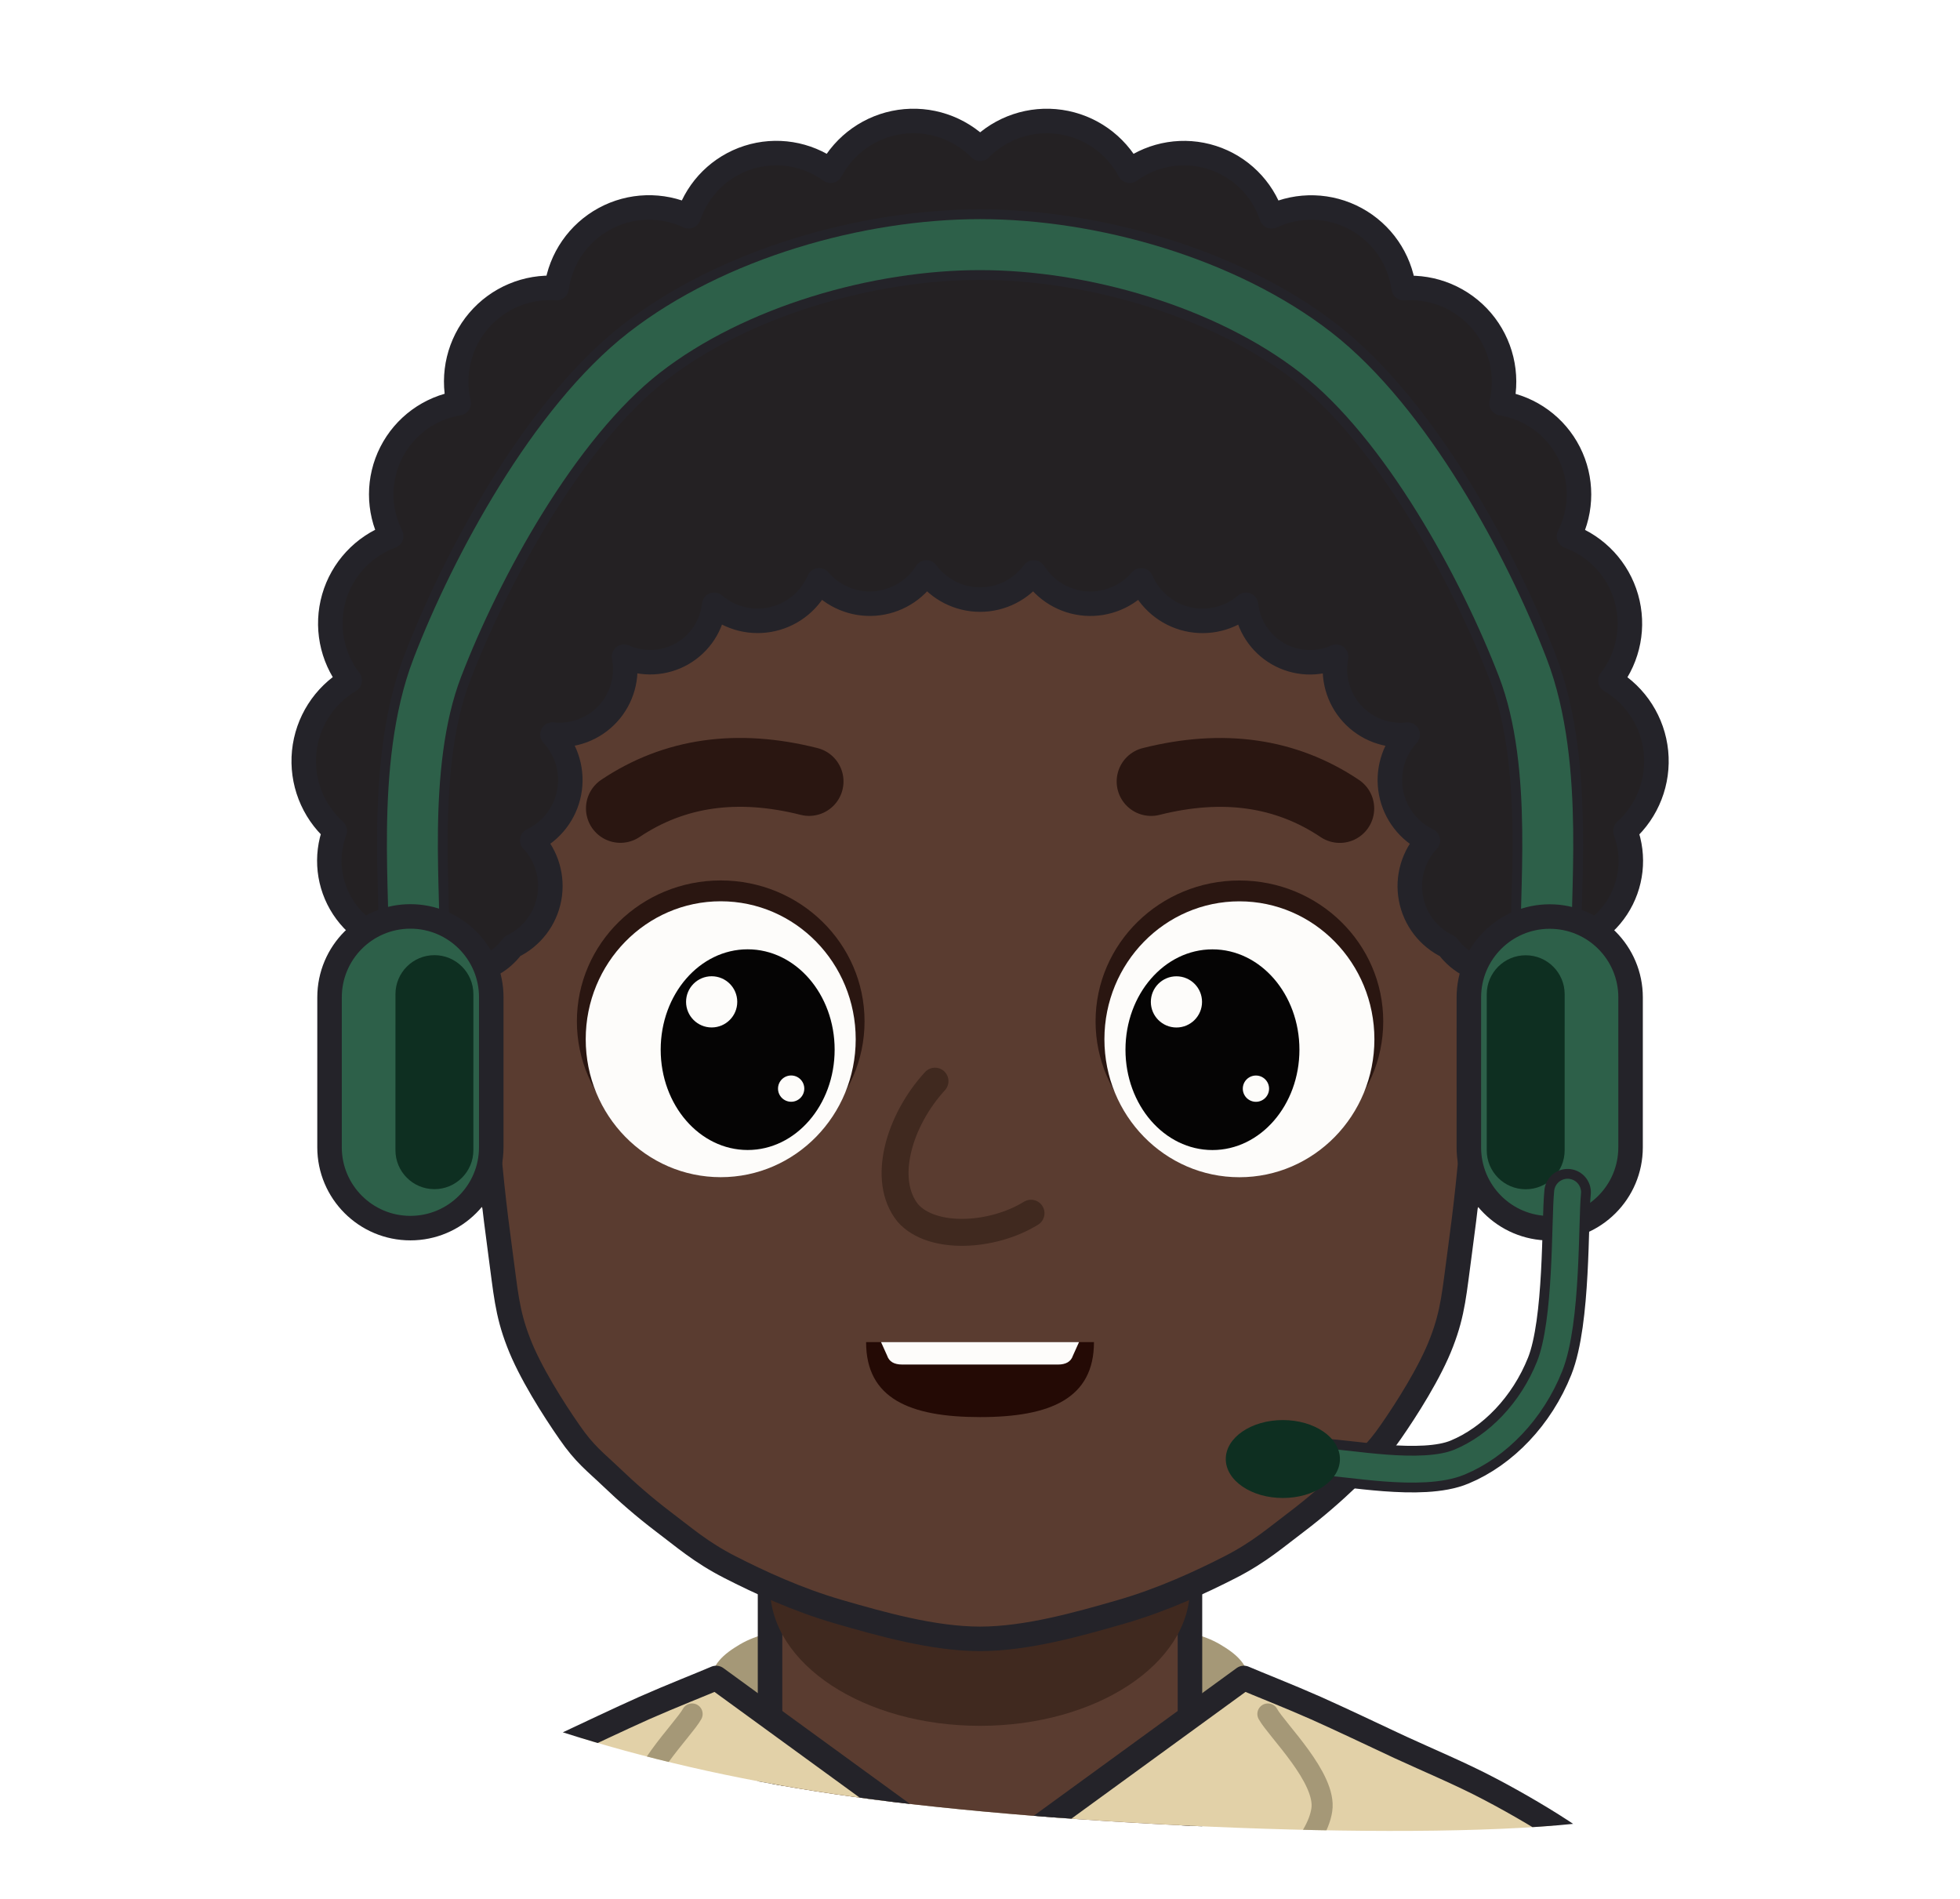
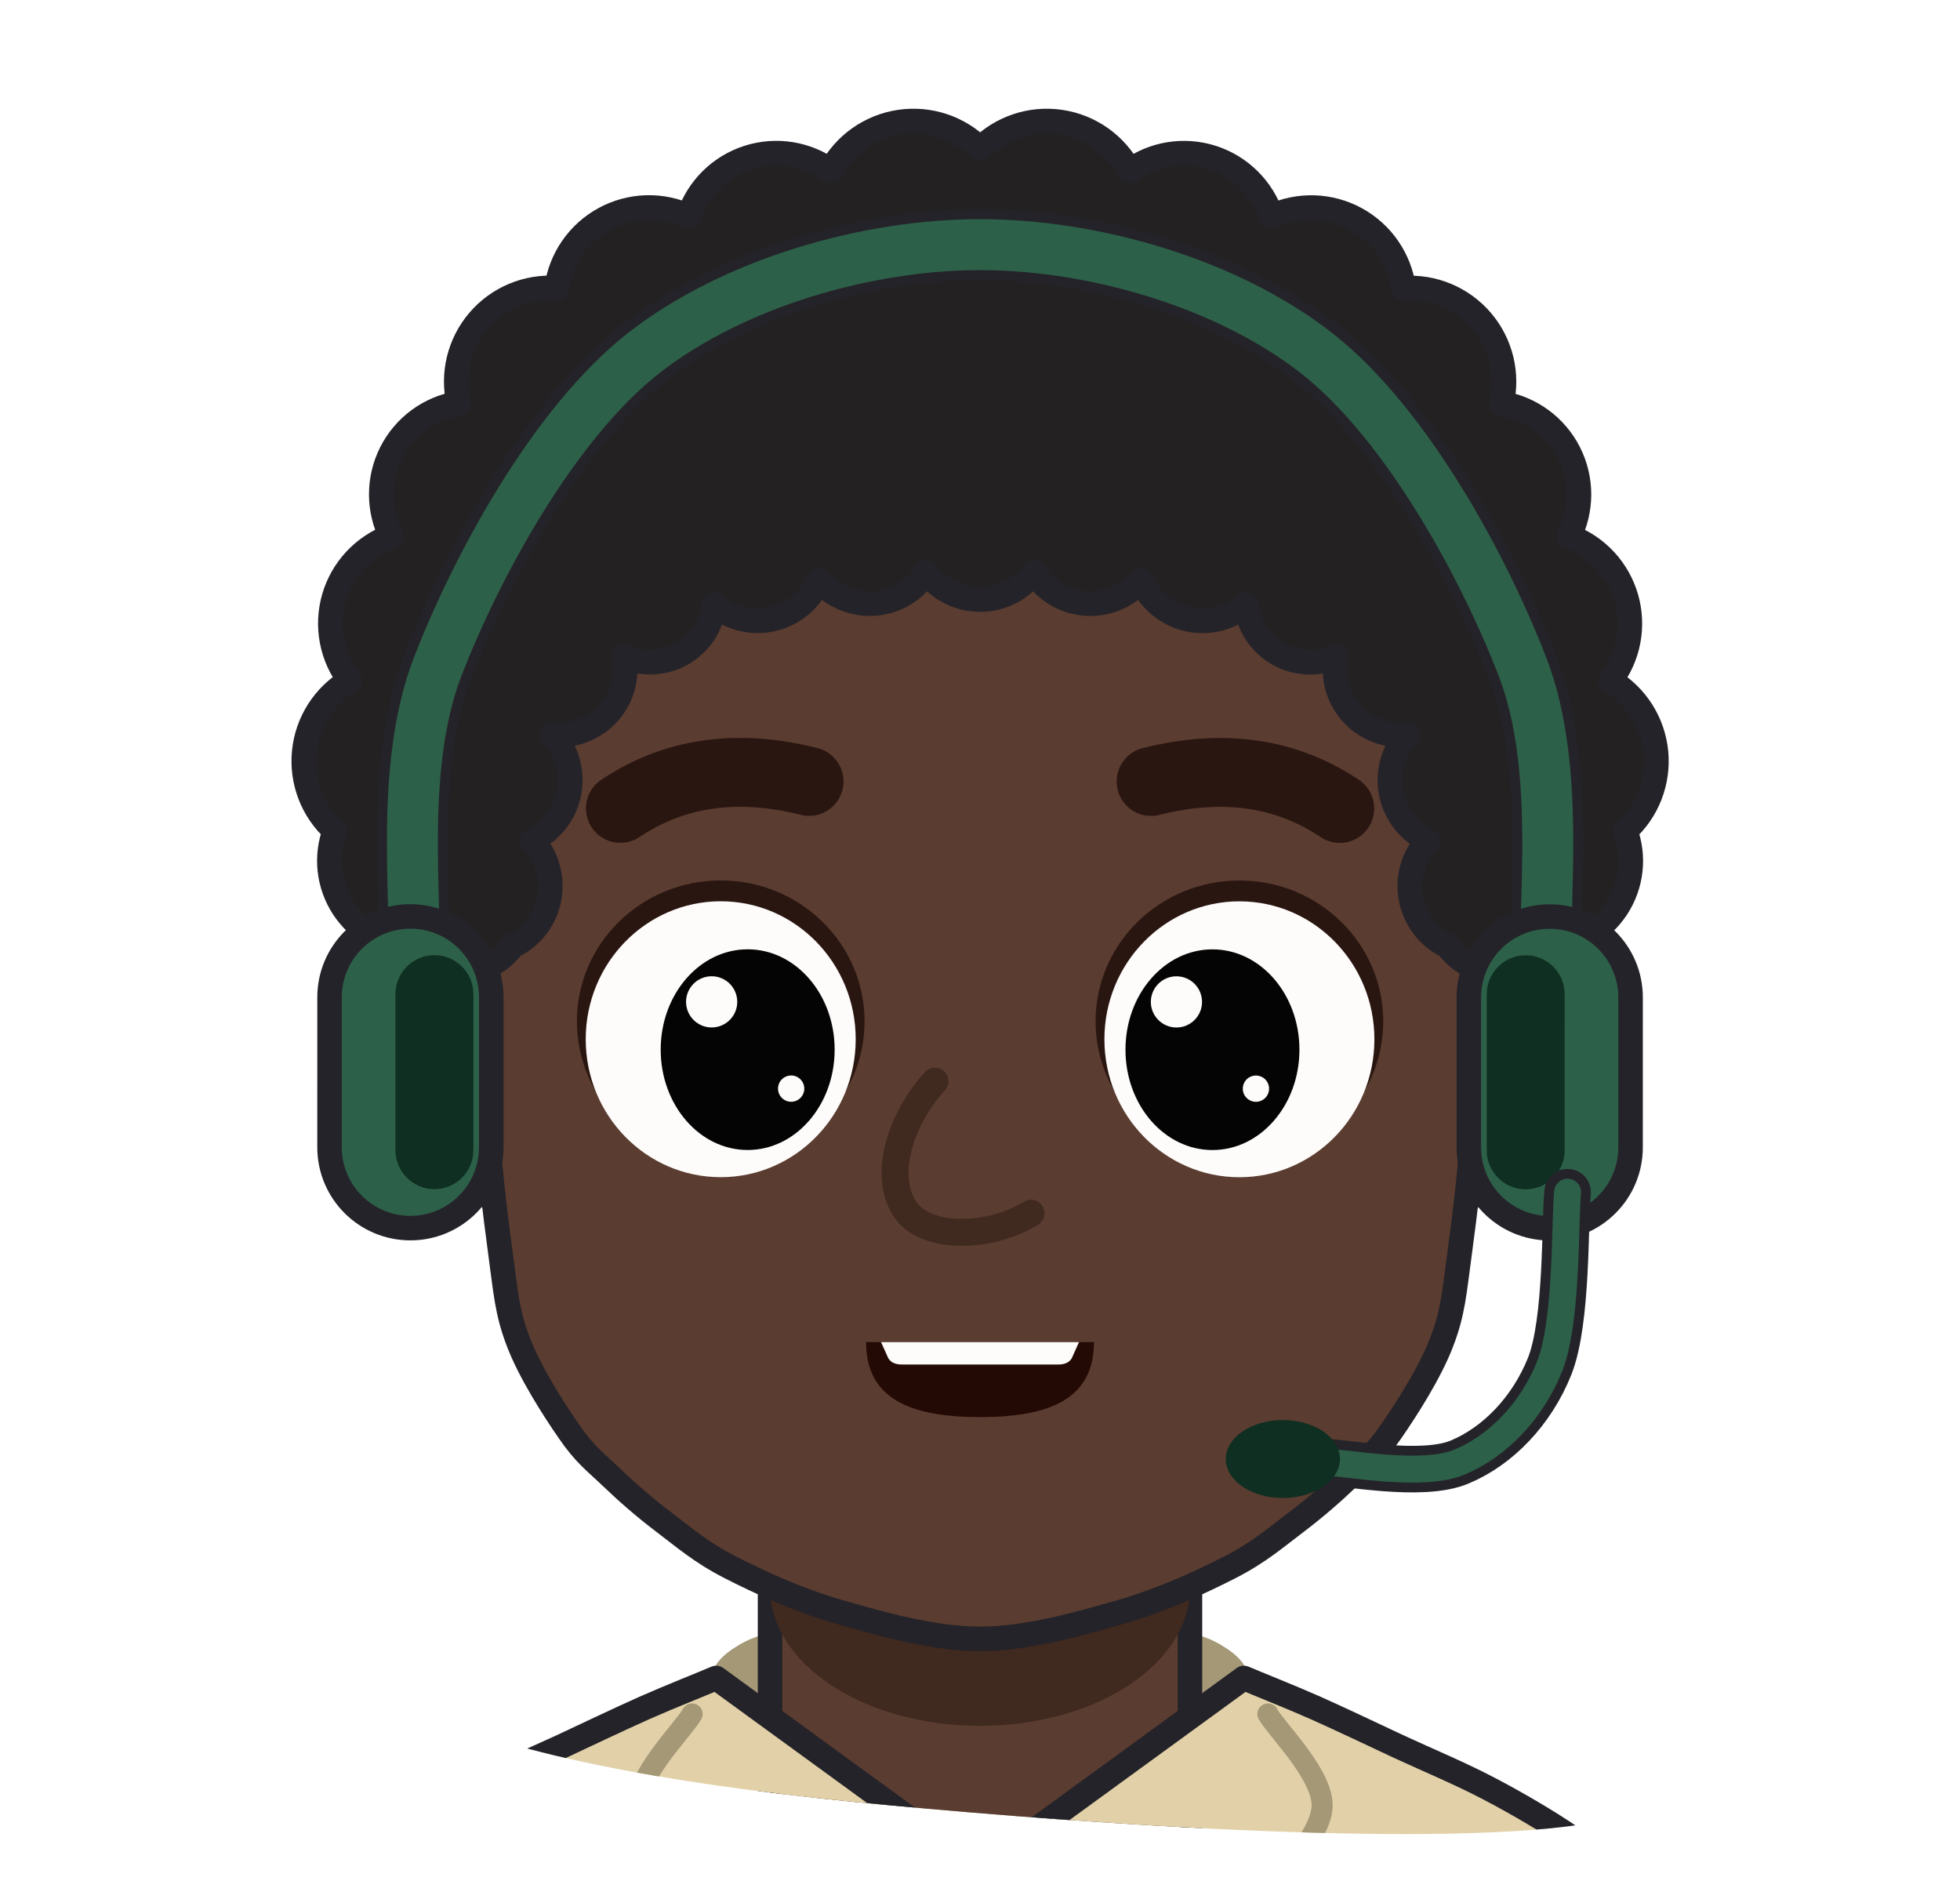
<svg xmlns="http://www.w3.org/2000/svg" viewBox="0 0 320 310" width="320" height="310">
  <defs>
    <clipPath id="cd7b">
      <rect x="-4000" y="-4000" width="9000" height="9000" />
    </clipPath>
    <pattern id="cd7pat" width="26" height="26" patternUnits="userSpaceOnUse">
      <rect width="26" height="26" fill="#2E8B4E" />
      <rect width="26" height="13" fill="#FFF4E6" />
    </pattern>
    <clipPath id="cd7cr">
-       <path d="M940.90 682.62C936.59 745.64 907.50 809.74 878.95 848.53C850.40 887.31 842.59 905.36 770.14 914.52C697.42 923.67 534.21 916.13 443.98 903.47C353.75 891.08 281.57 866.84 228.78 839.37C176.26 811.63 154.71 781.46 128.59 737.83C102.19 693.93 70.95 643.03 71.76 577.04C72.30 511.32 91.42 387.43 132.09 343.26C172.76 299.09 249.79 321.17 315.51 311.48C381.49 302.05 446.40 274.85 527.20 286.43C608.00 298.01 738.09 350.26 800.85 380.69C863.60 411.13 880.57 418.67 904.00 469.04C927.16 519.13 944.94 619.33 940.90 682.62Z" />
+       <path d="M897.00 660.53C895.38 728.41 877.34 791.43 856.60 833.72C835.86 876.00 839.09 902.13 772.84 914.52C706.85 926.91 546.59 915.32 460.14 907.24C373.95 899.43 303.12 887.31 254.37 867.11C205.89 847.18 189.73 826.71 168.45 787.12C146.90 747.26 126.43 698.51 125.89 629.02C125.36 559.53 136.94 421.09 165.49 369.65C193.77 318.48 241.71 333.83 296.92 320.90C352.14 307.97 415.97 287.50 496.23 292.62C576.76 297.74 717.62 330.06 779.03 352.14C840.71 374.23 846.36 373.69 866.03 425.13C885.69 476.58 898.62 592.39 897.00 660.53Z" />
      <path d="M-473.50 -700.97L1473.50 -700.97L1473.50 664.63L-473.50 664.63Z" />
    </clipPath>
    <clipPath id="cd7s">
      <path d="M500 935.7L616.5 850.9C621.8 853.2 636.8 859.1 648.3 864.2C659.7 869.3 672.5 875.4 685.3 881.4C698.1 887.3 712.5 893.3 725 899.9C737.6 906.5 750.8 914.3 760.8 921.1C770.7 927.9 778 934.3 784.6 941C791.2 947.6 795.8 954.2 800.5 960.8C805.1 967.4 808.6 974.1 812.4 980.7C816.1 987.2 821.2 996.8 823 1000L177 1000C178.8 996.8 183.9 987.2 187.6 980.7C191.4 974.1 194.9 967.4 199.5 960.8C204.2 954.2 208.8 947.6 215.4 941C222 934.3 229.3 927.9 239.2 921.1C249.2 914.3 262.4 906.5 275 899.9C287.5 893.3 301.9 887.3 314.7 881.4C327.5 875.4 340.3 869.3 351.7 864.2C363.2 859.1 378.2 853.2 383.5 850.9L500 935.7Z" fill="#E2D1A8" stroke="#242329" stroke-width="10.82" stroke-linejoin="round" stroke-linecap="round" transform="translate(500 1014) scale(0.86) translate(-500 -1000)" />
      <path d="M372.9 866.8C369 873.9 346.9 895.1 349.1 909.2C351.3 923.3 369 940.5 386.2 951.5C403.4 962.6 430.3 969.9 452.3 975.4C474.4 980.9 507.5 983.1 518.5 984.6M627.1 866.8C631 873.9 653.1 895.1 650.9 909.2C648.7 923.3 631.9 939.6 613.8 951.5C595.7 963.5 564 973.5 542.4 980.7C520.7 987.9 493.8 992.4 484.1 994.7" fill="none" stroke="#A59877" stroke-width="9.3" stroke-linecap="round" stroke-linejoin="round" transform="translate(500 1014) scale(0.86) translate(-500 -1000)" />
    </clipPath>
    <clipPath id="cd7eL">
      <ellipse cx="385.5" cy="569" rx="59.6" ry="60.9" />
    </clipPath>
    <clipPath id="cd7eR">
      <ellipse cx="614.5" cy="569" rx="59.6" ry="60.9" />
    </clipPath>
    <filter id="cd7bl" x="-60%" y="-90%" width="220%" height="280%">
      <feGaussianBlur stdDeviation="15" />
    </filter>
    <clipPath id="cd7eo">
      <path d="M-1000 -1000H2000V2000H-1000Z" />
    </clipPath>
    <clipPath id="cd7ck">
      <ellipse cx="385.5" cy="561.1" rx="66.5" ry="65.2" />
      <ellipse cx="385.5" cy="569" rx="62.6" ry="63.9" />
      <ellipse cx="614.5" cy="561.1" rx="66.5" ry="65.2" />
      <ellipse cx="614.5" cy="569" rx="62.6" ry="63.9" />
    </clipPath>
  </defs>
  <g transform="translate(-55 -107) scale(0.43)">
    <g clip-path="url(#cd7b)">
      <g transform="translate(500 1014) scale(0.86) translate(-500 -1000)">
        <g clip-path="url(#cd7cr)">
          <g transform="translate(0 0.06)">
            <path d="M500 824.5C525.6 824.5 558.7 826.2 576.8 828.4C594.9 830.7 601.5 833.1 608.5 837.7C615.6 842.3 619.6 847.4 619.1 856.2C618.7 865.1 625.8 880.5 605.9 890.7C586 900.8 535.3 917.1 500 917.1C464.7 917.1 414 900.8 394.1 890.7C374.2 880.5 381.3 865.1 380.9 856.2C380.4 847.4 384.4 842.3 391.5 837.7C398.5 833.1 405.1 830.7 423.2 828.4C441.3 826.2 474.4 824.5 500 824.5Z" fill="#A59877" />
          </g>
        </g>
        <g clip-path="url(#cd7cr)">
          <g transform="translate(0 0.06)">
            <path d="M407.3 768.9L407.3 935.7Q407.3 967.4 439.1 967.4L560.9 967.4Q592.7 967.4 592.7 935.7L592.7 768.9Z" fill="#5A3C30" stroke="#242329" stroke-width="10.82" stroke-linejoin="round" stroke-linecap="round" />
            <ellipse cx="500" cy="811.2" rx="92.7" ry="60.9" fill="#40291F" />
          </g>
        </g>
        <g transform="matrix(1 0.0001 -0.0001 1 0.08335 0.01754)">
          <ellipse cx="275.6" cy="583.6" rx="35.1" ry="51.6" transform="rotate(-6 275.6 583.6)" fill="#5A3C30" stroke="#242329" stroke-width="10.82" stroke-linejoin="round" stroke-linecap="round" />
          <ellipse cx="724.4" cy="583.6" rx="35.1" ry="51.6" transform="rotate(6 724.4 583.6)" fill="#5A3C30" stroke="#242329" stroke-width="10.82" stroke-linejoin="round" stroke-linecap="round" />
          <path d="M281.3 496.1C281.3 518.4 271 529.5 260.6 535.4L286.2 583.6ZM718.7 496.1C718.7 518.4 729 529.5 739.4 535.4L713.8 583.6ZM291.8 671C288.8 648.8 276.3 637.3 265.8 631.7L286.2 583.6ZM708.2 671C711.2 648.8 723.7 637.3 734.2 631.7L713.8 583.6Z" fill="#5A3C30" />
          <path d="M252.5 558.4C263.1 561.1 267.7 571.6 267 584.9C266.4 594.2 265 602.1 265.7 608.7M747.5 558.4C736.9 561.1 732.3 571.6 733 584.9C733.6 594.2 735 602.1 734.3 608.7" fill="none" stroke="#40291F" stroke-width="10.6" stroke-linecap="round" stroke-linejoin="round" />
        </g>
        <g transform="matrix(1 0.0001 -0.0001 1 0.08335 0.01754)">
          <path d="M500 255.3C526.5 255.3 554.7 258.6 579.4 265.9C604.1 273.2 628.8 284 648.3 299C667.7 314 684.4 334.9 695.9 355.9C707.4 376.8 712.9 400 717.1 424.7C721.3 449.4 720.8 475.5 721.1 504.1C721.3 532.8 720 570.3 718.4 596.8C716.9 623.3 714.2 645.3 711.8 663C709.4 680.6 708.9 689.5 703.8 702.7C698.8 715.9 688.2 732.5 681.3 742.4C674.5 752.3 669.8 755.6 662.8 762.3C655.9 768.9 648.4 775.5 639.7 782.1C630.9 788.7 623.4 795.4 610.5 802C597.6 808.6 580.6 816.5 562.2 821.8C543.8 827.1 520.7 833.7 500 833.7C479.3 833.7 456.2 827.1 437.8 821.8C419.4 816.5 402.4 808.6 389.5 802C376.6 795.4 369.1 788.7 360.3 782.1C351.6 775.5 344.1 768.9 337.2 762.3C330.2 755.6 325.5 752.3 318.7 742.4C311.8 732.5 301.2 715.9 296.2 702.7C291.1 689.5 290.6 680.6 288.2 663C285.8 645.3 283.1 623.3 281.6 596.8C280 570.3 278.7 532.8 278.9 504.1C279.2 475.5 278.7 449.4 282.9 424.7C287.1 400 292.6 376.8 304.1 355.9C315.6 334.9 332.3 314 351.7 299C371.2 284 395.9 273.2 420.6 265.9C445.3 258.6 473.5 255.3 500 255.3Z" fill="#5A3C30" data-sk="1" stroke="#242329" stroke-width="10.82" stroke-linejoin="round" stroke-linecap="round" />
        </g>
        <g clip-path="url(#cd7cr)">
          <g transform="translate(0 0.13)">
            <path d="M500 935.7L616.5 850.9C621.8 853.2 636.8 859.1 648.3 864.2C659.7 869.3 672.5 875.4 685.3 881.4C698.1 887.3 712.5 893.3 725 899.9C737.6 906.5 750.8 914.3 760.8 921.1C770.7 927.9 778 934.3 784.6 941C791.2 947.6 795.8 954.2 800.5 960.8C805.1 967.4 808.6 974.1 812.4 980.7C816.1 987.2 821.2 996.8 823 1000L177 1000C178.8 996.8 183.9 987.2 187.6 980.7C191.4 974.1 194.9 967.4 199.5 960.8C204.2 954.2 208.8 947.6 215.4 941C222 934.3 229.3 927.9 239.2 921.1C249.2 914.3 262.4 906.5 275 899.9C287.5 893.3 301.9 887.3 314.7 881.4C327.5 875.4 340.3 869.3 351.7 864.2C363.2 859.1 378.2 853.2 383.5 850.9L500 935.7Z" fill="#E2D1A8" stroke="#242329" stroke-width="10.82" stroke-linejoin="round" stroke-linecap="round" />
            <path d="M372.9 866.8C369 873.9 346.9 895.1 349.1 909.2C351.3 923.3 369 940.5 386.2 951.5C403.4 962.6 430.3 969.9 452.3 975.4C474.4 980.9 507.5 983.1 518.5 984.6M627.1 866.8C631 873.9 653.1 895.1 650.9 909.2C648.7 923.3 631.9 939.6 613.8 951.5C595.7 963.5 564 973.5 542.4 980.7C520.7 987.9 493.8 992.4 484.1 994.7" fill="none" stroke="#A59877" stroke-width="9.3" stroke-linecap="round" stroke-linejoin="round" />
          </g>
        </g>
        <g transform="matrix(1 0.0001 -0.0001 1 0.08335 0.01754)">
          <path fill="#242123" data-o="f" d="M248.5 528A37.8 37.8 0 0 1 215.1 477A41.4 41.4 0 0 1 221.7 410.6A41.1 41.1 0 0 1 240 346.9A40.8 40.8 0 0 1 269.8 288.2A41.4 41.4 0 0 1 313 237.4A41.2 41.2 0 0 1 371.3 205.7A40.8 40.8 0 0 1 434 185.6A41.4 41.4 0 0 1 500 175.9A41.4 41.4 0 0 1 566 185.6A40.8 40.8 0 0 1 628.7 205.7A41.2 41.2 0 0 1 687 237.4A41.4 41.4 0 0 1 730.2 288.2A40.8 40.8 0 0 1 760 346.9A41.1 41.1 0 0 1 778.3 410.6A41.4 41.4 0 0 1 784.9 477A37.8 37.8 0 0 1 751.5 528A27.9 27.9 0 0 1 706.5 528A29.5 29.5 0 0 1 697.7 481.2A29.5 29.5 0 0 1 688.8 434.5A29 29 0 0 1 657.2 400.1A28.4 28.4 0 0 1 617.4 377.2A29.5 29.5 0 0 1 571.1 366.4A29.5 29.5 0 0 1 523.7 362.9A29.4 29.4 0 0 1 476.3 362.9A29.5 29.5 0 0 1 428.9 366.4A29.5 29.5 0 0 1 382.6 377.2A28.4 28.4 0 0 1 342.8 400.1A29 29 0 0 1 311.2 434.5A29.5 29.5 0 0 1 302.3 481.2A29.5 29.5 0 0 1 293.5 528A27.9 27.9 0 0 1 248.5 528Z" stroke="#242329" stroke-width="10.82" stroke-linejoin="round" stroke-linecap="round" />
        </g>
        <g transform="matrix(1 0.0001 -0.0001 1 0.08335 0.01754)">
          <g filter="url(#cd7bl)">
            <ellipse cx="330.6" cy="668.3" rx="35.7" ry="19.9" fill="#8B4735" opacity="0.000" transform="matrix(0.4 0 0 0.4 198.36 400.98)" />
          </g>
          <g filter="url(#cd7bl)">
            <ellipse cx="669.4" cy="668.3" rx="35.7" ry="19.9" fill="#8B4735" opacity="0.000" transform="matrix(0.4 0 0 0.4 401.64 400.98)" />
          </g>
        </g>
        <g transform="matrix(1 0.0001 -0.0001 1 0.08335 0.01754)">
          <g clip-path="url(#cd7eo)" display="inline">
            <g>
              <ellipse cx="385.5" cy="561.1" rx="63.5" ry="62.2" fill="#2A1611" />
              <ellipse cx="385.5" cy="569" rx="59.6" ry="60.9" fill="#FDFCFA" />
              <g clip-path="url(#cd7eL)">
                <g transform="translate(0.00 0.00)">
                  <ellipse cx="397.4" cy="573.6" rx="38.4" ry="44.3" fill="#050404" />
                  <circle cx="381.5" cy="552.5" r="11.3" fill="#FDFCFA" />
                  <circle cx="416.6" cy="590.8" r="5.8" fill="#FDFCFA" />
                </g>
              </g>
            </g>
            <g>
              <ellipse cx="614.5" cy="561.1" rx="63.5" ry="62.2" fill="#2A1611" />
              <ellipse cx="614.5" cy="569" rx="59.6" ry="60.9" fill="#FDFCFA" />
              <g clip-path="url(#cd7eR)">
                <g transform="translate(0.00 0.00)">
                  <ellipse cx="602.6" cy="573.6" rx="38.4" ry="44.3" fill="#050404" />
                  <circle cx="586.7" cy="552.5" r="11.3" fill="#FDFCFA" />
                  <circle cx="621.8" cy="590.8" r="5.8" fill="#FDFCFA" />
                </g>
              </g>
            </g>
          </g>
          <g clip-path="url(#cd7ck)">
            <g>
              <path d="M312.7 618C312.7 669.6 458.3 669.6 458.3 618Q385.5 596.8 312.7 618ZM541.7 618C541.7 669.6 687.3 669.6 687.3 618Q614.5 596.8 541.7 618Z" fill="#5A3C30" display="none" />
            </g>
          </g>
          <path fill="none" stroke="#2A1611" stroke-linecap="round" stroke-linejoin="round" display="none" />
          <path fill="none" stroke="#2A1611" stroke-width="30.4" stroke-linecap="round" stroke-linejoin="round" d="M341.2 467.1Q376.9 443.2 424.5 455.2M658.8 467.1Q623.1 443.2 575.5 455.2" transform="translate(0 0.00)" />
          <g>
            <path d="M480.1 587.5C464.3 604.7 456.3 631.2 468.2 645.8C478.8 657.7 505.3 656.4 522.5 645.8" fill="none" stroke="#40291F" stroke-width="11.9" stroke-linecap="round" stroke-linejoin="round" />
          </g>
          <path fill="#240A05" stroke="#240A05" stroke-linejoin="round" stroke-linecap="round" d="M449.7 702.7C466.5 702.7 483.2 702.7 500.0 702.7C516.8 702.7 533.5 702.7 550.3 702.7C550.3 727.5 531.2 735.8 500.0 735.8C468.8 735.8 449.7 727.5 449.7 702.7Z" stroke-width="0.01" />
          <path fill="#FDFCFA" display="inline" d="M456.3 702.7L543.7 702.7L541.0 708.7Q539.7 712.6 534.4 712.6L465.6 712.6Q460.3 712.6 459.0 708.7Z" transform="matrix(1 0 0 1 0 0)" />
          <g>
            <path d="M469.6 731.4Q500 714.2 530.4 731.4Q500 745.1 469.6 731.4Z" fill="#D9604A" display="none" />
          </g>
        </g>
        <g transform="matrix(1 0.0001 -0.0001 1 0.08335 0.01754)">
          <path d="M249.8 530.6C251.6 509.7 243.4 449 260.4 404.9C277.4 360.7 311.8 297 351.7 265.9C391.7 234.8 450.6 218.2 500 218.2C549.4 218.2 608.3 234.8 648.3 265.9C688.2 297 722.6 360.7 739.6 404.9C756.6 449 748.4 509.7 750.2 530.6" fill="none" stroke="#242329" stroke-width="31.15" stroke-linecap="round" stroke-linejoin="round" />
          <path d="M249.8 530.6C251.6 509.7 243.4 449 260.4 404.9C277.4 360.7 311.8 297 351.7 265.9C391.7 234.8 450.6 218.2 500 218.2C549.4 218.2 608.3 234.8 648.3 265.9C688.2 297 722.6 360.7 739.6 404.9C756.6 449 748.4 509.7 750.2 530.6" fill="none" stroke="#2D6049" stroke-width="22.5" stroke-linecap="round" stroke-linejoin="round" />
          <path d="M212.8 550.5A35.7 35.7 0 0 1 284.2 550.5L284.2 616.7A35.7 35.7 0 0 1 212.8 616.7ZM715.8 550.5A35.7 35.7 0 0 1 787.2 550.5L787.2 616.7A35.7 35.7 0 0 1 715.8 616.7Z" fill="#2D6049" stroke="#242329" stroke-width="10.82" stroke-linejoin="round" stroke-linecap="round" />
          <path d="M241.9 549.1A17.2 17.2 0 0 1 276.3 549.1L276.3 618A17.2 17.2 0 0 1 241.9 618ZM723.7 549.1A17.2 17.2 0 0 1 758.1 549.1L758.1 618A17.2 17.2 0 0 1 723.7 618Z" fill="#0E2F21" />
          <path d="M759.4 636.5C758.1 649.3 759.4 693.4 751.5 713.3C743.6 733.1 728.6 748.6 711.8 755.6C695 762.7 661.1 755.6 650.9 755.6" fill="none" stroke="#242329" stroke-width="20.55" stroke-linecap="round" stroke-linejoin="round" />
          <path d="M759.4 636.5C758.1 649.3 759.4 693.4 751.5 713.3C743.6 733.1 728.6 748.6 711.8 755.6C695 762.7 661.1 755.6 650.9 755.6" fill="none" stroke="#2D6049" stroke-width="11.9" stroke-linecap="round" stroke-linejoin="round" />
          <ellipse cx="633.7" cy="754.3" rx="25.2" ry="17.2" fill="#0E2F21" />
        </g>
      </g>
    </g>
    <g clip-path="url(#cd7b)">
      <g transform="translate(0 0.00)" />
    </g>
  </g>
</svg>
